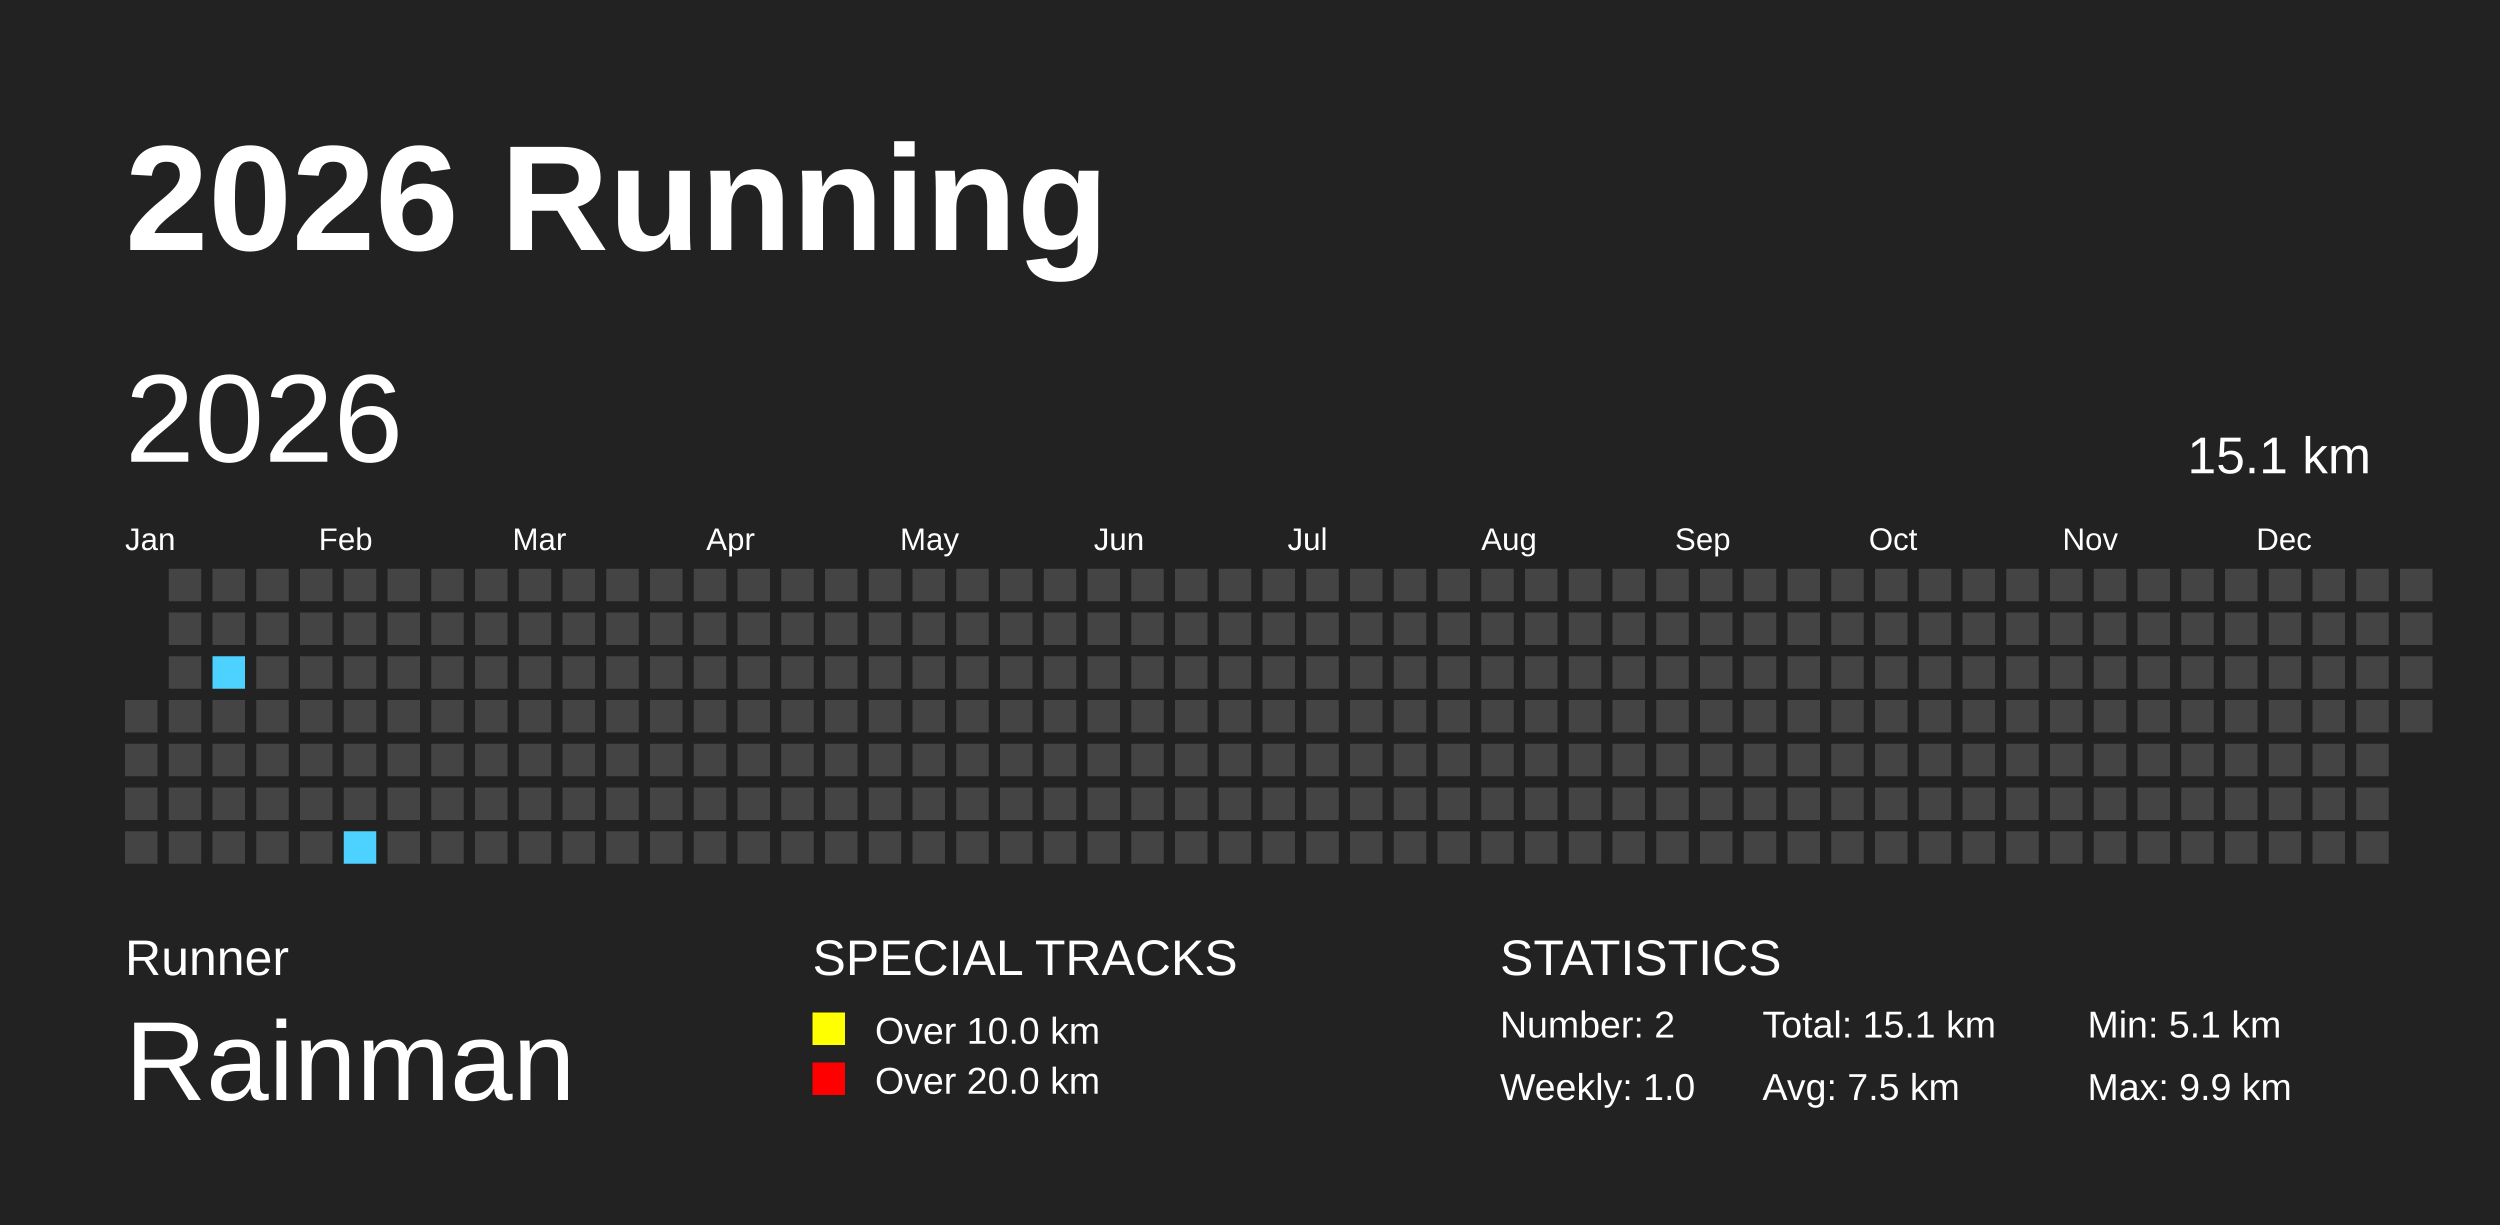
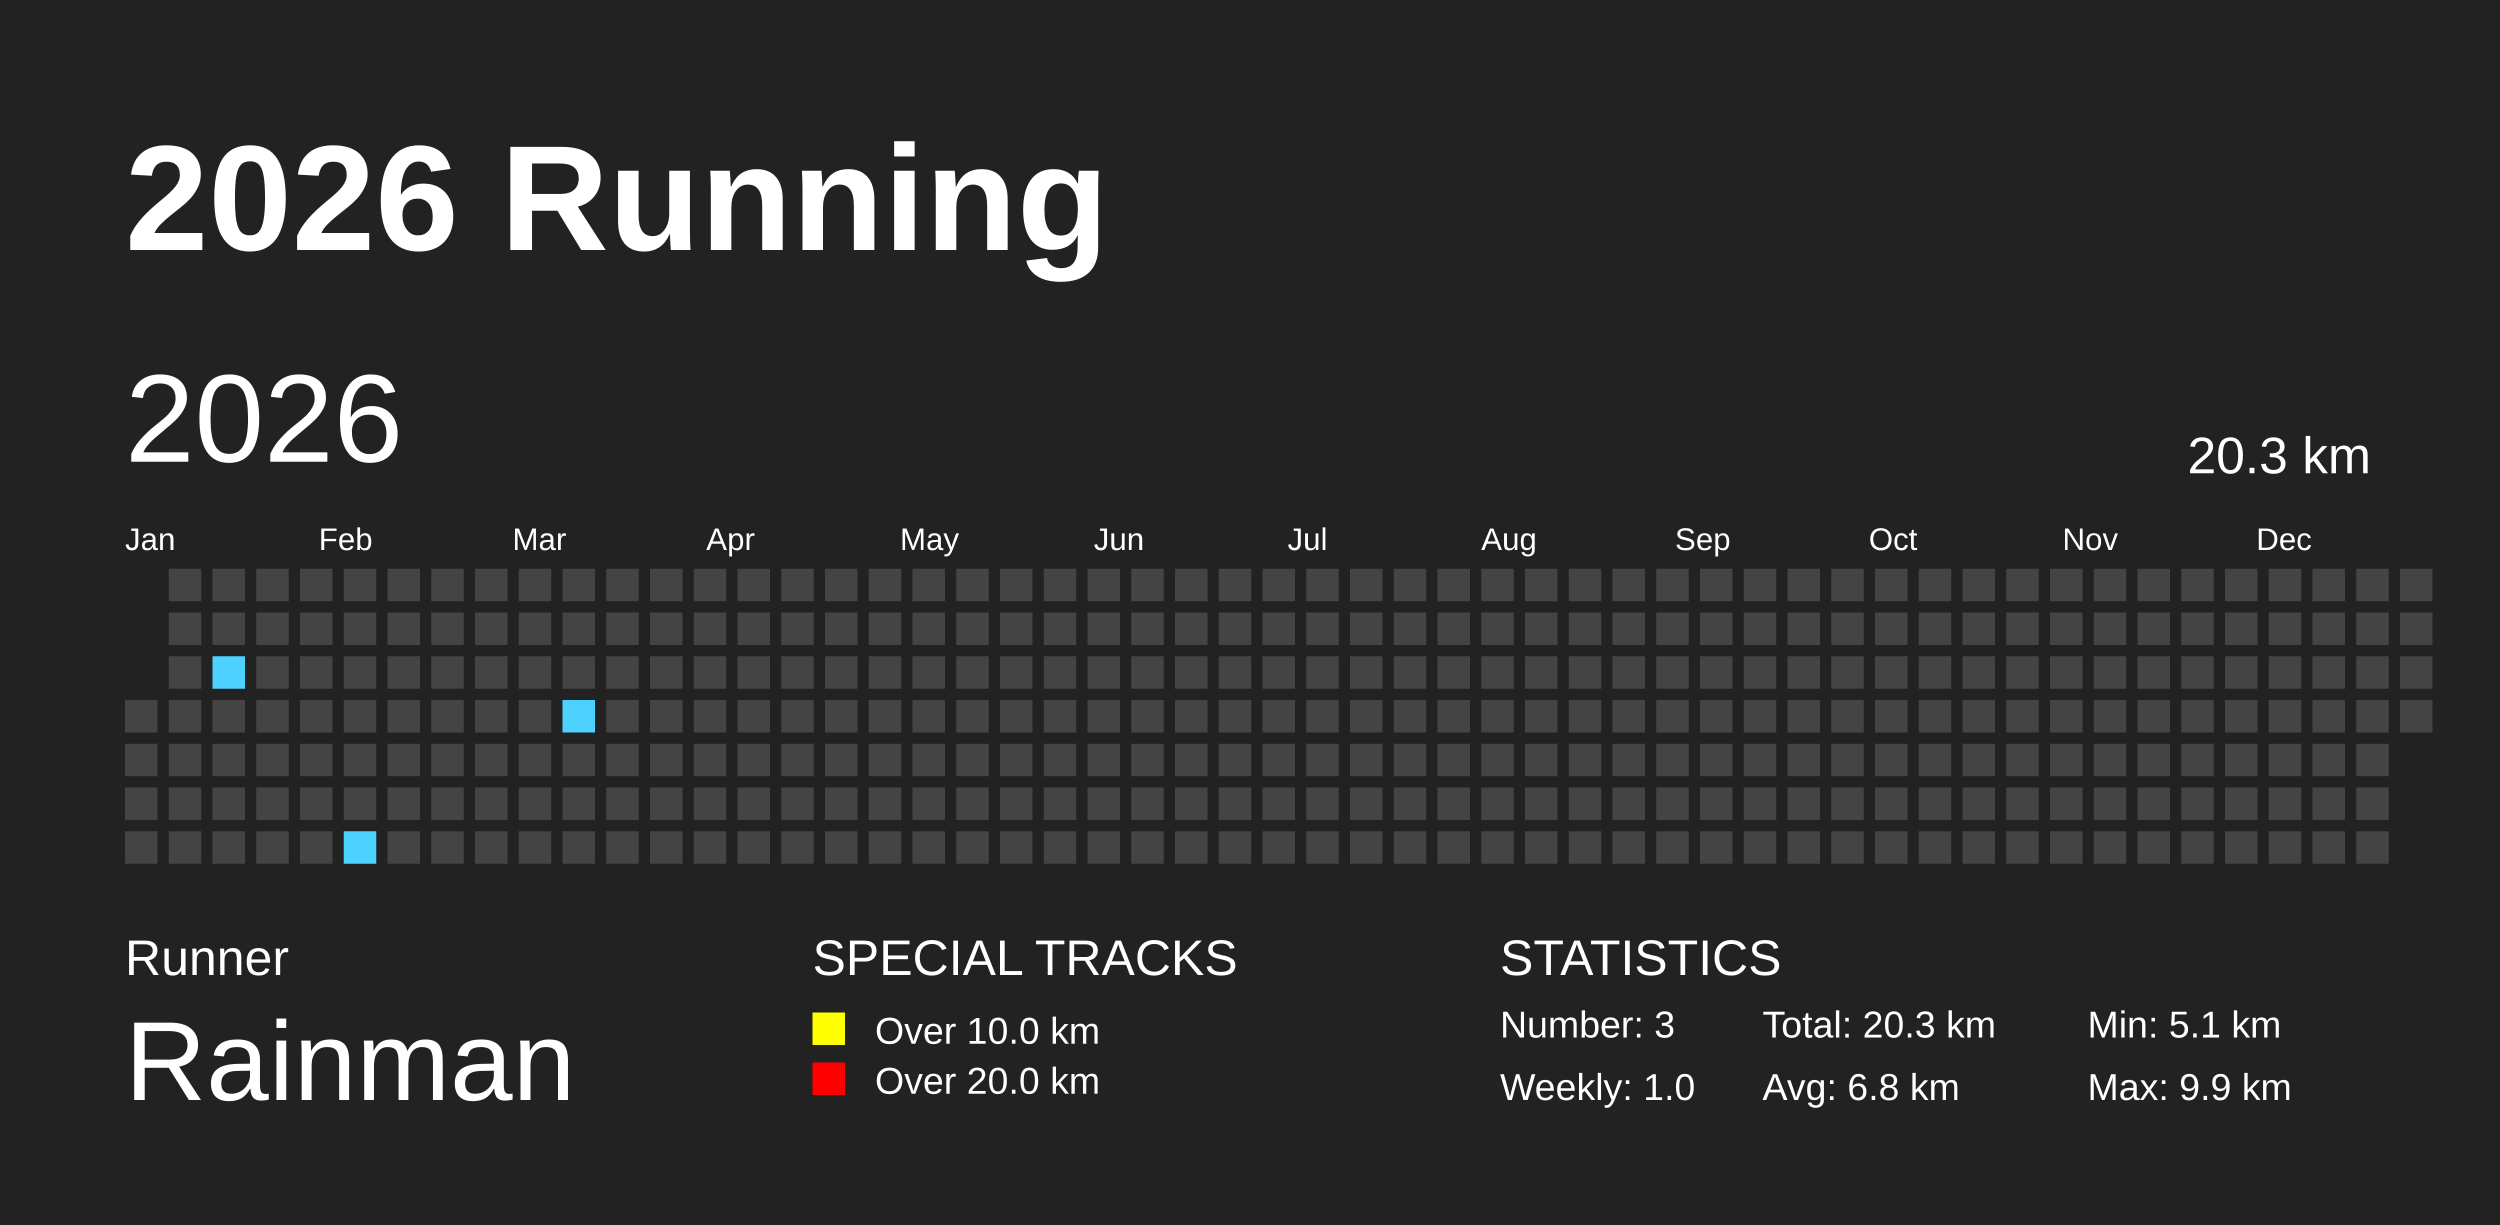
<svg xmlns="http://www.w3.org/2000/svg" baseProfile="full" height="98mm" version="1.1" viewBox="0,0,200,98" width="200mm">
  <defs />
  <rect fill="#222222" height="98" width="200" x="0" y="0" />
  <text fill="#FFFFFF" style="font-size:12px; font-family:Arial; font-weight:bold;" x="10" y="20">2026 Running</text>
  <text fill="#FFFFFF" style="font-size:4px; font-family:Arial" x="10" y="78">Runner</text>
  <text fill="#FFFFFF" style="font-size:9px; font-family:Arial" x="10" y="88">Rainman</text>
  <text fill="#FFFFFF" style="font-size:4px; font-family:Arial" x="65" y="78">SPECIAL TRACKS</text>
  <rect fill="yellow" height="2.6" width="2.6" x="65" y="81" />
  <text fill="#FFFFFF" style="font-size:3px; font-family:Arial" x="70" y="83.5">Over 10.0 km</text>
  <rect fill="red" height="2.6" width="2.6" x="65" y="85" />
  <text fill="#FFFFFF" style="font-size:3px; font-family:Arial" x="70" y="87.5">Over 20.0 km</text>
  <text fill="#FFFFFF" style="font-size:4px; font-family:Arial" x="120" y="78">STATISTICS</text>
-   <text fill="#FFFFFF" style="font-size:3px; font-family:Arial" x="120" y="83">Number: 2</text>
+   <text fill="#FFFFFF" style="font-size:3px; font-family:Arial" x="120" y="83">Number: 3</text>
  <text fill="#FFFFFF" style="font-size:3px; font-family:Arial" x="120" y="88">Weekly: 1.0</text>
-   <text fill="#FFFFFF" style="font-size:3px; font-family:Arial" x="141" y="83">Total: 15.1 km</text>
-   <text fill="#FFFFFF" style="font-size:3px; font-family:Arial" x="141" y="88">Avg: 7.5 km</text>
+   <text fill="#FFFFFF" style="font-size:3px; font-family:Arial" x="141" y="83">Total: 20.3 km</text>
+   <text fill="#FFFFFF" style="font-size:3px; font-family:Arial" x="141" y="88">Avg: 6.8 km</text>
  <text fill="#FFFFFF" style="font-size:3px; font-family:Arial" x="167" y="83">Min: 5.1 km</text>
  <text fill="#FFFFFF" style="font-size:3px; font-family:Arial" x="167" y="88">Max: 9.9 km</text>
  <text dominant-baseline="hanging" fill="#FFFFFF" style="font-size:10.0px; font-family:Arial;" x="10" y="30">2026</text>
-   <text dominant-baseline="hanging" fill="#FFFFFF" style="font-size:4.125px; font-family:Arial;" x="175" y="35">15.1 km</text>
+   <text dominant-baseline="hanging" fill="#FFFFFF" style="font-size:4.125px; font-family:Arial;" x="175" y="35">20.3 km</text>
  <text fill="#FFFFFF" style="font-size:2.5px; font-family:Arial" x="10.0" y="44">Jan</text>
  <text fill="#FFFFFF" style="font-size:2.5px; font-family:Arial" x="25.5" y="44">Feb</text>
  <text fill="#FFFFFF" style="font-size:2.5px; font-family:Arial" x="41.0" y="44">Mar</text>
  <text fill="#FFFFFF" style="font-size:2.5px; font-family:Arial" x="56.5" y="44">Apr</text>
  <text fill="#FFFFFF" style="font-size:2.5px; font-family:Arial" x="72.0" y="44">May</text>
  <text fill="#FFFFFF" style="font-size:2.5px; font-family:Arial" x="87.5" y="44">Jun</text>
  <text fill="#FFFFFF" style="font-size:2.5px; font-family:Arial" x="103.0" y="44">Jul</text>
  <text fill="#FFFFFF" style="font-size:2.5px; font-family:Arial" x="118.5" y="44">Aug</text>
  <text fill="#FFFFFF" style="font-size:2.5px; font-family:Arial" x="134.0" y="44">Sep</text>
  <text fill="#FFFFFF" style="font-size:2.5px; font-family:Arial" x="149.5" y="44">Oct</text>
  <text fill="#FFFFFF" style="font-size:2.5px; font-family:Arial" x="165.0" y="44">Nov</text>
  <text fill="#FFFFFF" style="font-size:2.5px; font-family:Arial" x="180.5" y="44">Dec</text>
  <rect fill="#444444" height="2.6" width="2.6" x="10.0" y="56.0" />
  <rect fill="#444444" height="2.6" width="2.6" x="10.0" y="59.5" />
  <rect fill="#444444" height="2.6" width="2.6" x="10.0" y="63.0" />
  <rect fill="#444444" height="2.6" width="2.6" x="10.0" y="66.5" />
  <rect fill="#444444" height="2.6" width="2.6" x="13.5" y="45.5" />
  <rect fill="#444444" height="2.6" width="2.6" x="13.5" y="49.0" />
  <rect fill="#444444" height="2.6" width="2.6" x="13.5" y="52.5" />
  <rect fill="#444444" height="2.6" width="2.6" x="13.5" y="56.0" />
  <rect fill="#444444" height="2.6" width="2.6" x="13.5" y="59.5" />
  <rect fill="#444444" height="2.6" width="2.6" x="13.5" y="63.0" />
  <rect fill="#444444" height="2.6" width="2.6" x="13.5" y="66.5" />
  <rect fill="#444444" height="2.6" width="2.6" x="17.0" y="45.5" />
  <rect fill="#444444" height="2.6" width="2.6" x="17.0" y="49.0" />
  <rect fill="#4DD2FF" height="2.6" width="2.6" x="17.0" y="52.5" />
  <rect fill="#444444" height="2.6" width="2.6" x="17.0" y="56.0" />
  <rect fill="#444444" height="2.6" width="2.6" x="17.0" y="59.5" />
  <rect fill="#444444" height="2.6" width="2.6" x="17.0" y="63.0" />
  <rect fill="#444444" height="2.6" width="2.6" x="17.0" y="66.5" />
  <rect fill="#444444" height="2.6" width="2.6" x="20.5" y="45.5" />
  <rect fill="#444444" height="2.6" width="2.6" x="20.5" y="49.0" />
  <rect fill="#444444" height="2.6" width="2.6" x="20.5" y="52.5" />
  <rect fill="#444444" height="2.6" width="2.6" x="20.5" y="56.0" />
  <rect fill="#444444" height="2.6" width="2.6" x="20.5" y="59.5" />
  <rect fill="#444444" height="2.6" width="2.6" x="20.5" y="63.0" />
  <rect fill="#444444" height="2.6" width="2.6" x="20.5" y="66.5" />
  <rect fill="#444444" height="2.6" width="2.6" x="24.0" y="45.5" />
  <rect fill="#444444" height="2.6" width="2.6" x="24.0" y="49.0" />
  <rect fill="#444444" height="2.6" width="2.6" x="24.0" y="52.5" />
  <rect fill="#444444" height="2.6" width="2.6" x="24.0" y="56.0" />
  <rect fill="#444444" height="2.6" width="2.6" x="24.0" y="59.5" />
  <rect fill="#444444" height="2.6" width="2.6" x="24.0" y="63.0" />
  <rect fill="#444444" height="2.6" width="2.6" x="24.0" y="66.5" />
  <rect fill="#444444" height="2.6" width="2.6" x="27.5" y="45.5" />
  <rect fill="#444444" height="2.6" width="2.6" x="27.5" y="49.0" />
  <rect fill="#444444" height="2.6" width="2.6" x="27.5" y="52.5" />
  <rect fill="#444444" height="2.6" width="2.6" x="27.5" y="56.0" />
  <rect fill="#444444" height="2.6" width="2.6" x="27.5" y="59.5" />
  <rect fill="#444444" height="2.6" width="2.6" x="27.5" y="63.0" />
  <rect fill="#4DD2FF" height="2.6" width="2.6" x="27.5" y="66.5" />
  <rect fill="#444444" height="2.6" width="2.6" x="31.0" y="45.5" />
  <rect fill="#444444" height="2.6" width="2.6" x="31.0" y="49.0" />
  <rect fill="#444444" height="2.6" width="2.6" x="31.0" y="52.5" />
  <rect fill="#444444" height="2.6" width="2.6" x="31.0" y="56.0" />
  <rect fill="#444444" height="2.6" width="2.6" x="31.0" y="59.5" />
  <rect fill="#444444" height="2.6" width="2.6" x="31.0" y="63.0" />
  <rect fill="#444444" height="2.6" width="2.6" x="31.0" y="66.5" />
  <rect fill="#444444" height="2.6" width="2.6" x="34.5" y="45.5" />
  <rect fill="#444444" height="2.6" width="2.6" x="34.5" y="49.0" />
  <rect fill="#444444" height="2.6" width="2.6" x="34.5" y="52.5" />
  <rect fill="#444444" height="2.6" width="2.6" x="34.5" y="56.0" />
  <rect fill="#444444" height="2.6" width="2.6" x="34.5" y="59.5" />
  <rect fill="#444444" height="2.6" width="2.6" x="34.5" y="63.0" />
  <rect fill="#444444" height="2.6" width="2.6" x="34.5" y="66.5" />
  <rect fill="#444444" height="2.6" width="2.6" x="38.0" y="45.5" />
  <rect fill="#444444" height="2.6" width="2.6" x="38.0" y="49.0" />
  <rect fill="#444444" height="2.6" width="2.6" x="38.0" y="52.5" />
  <rect fill="#444444" height="2.6" width="2.6" x="38.0" y="56.0" />
  <rect fill="#444444" height="2.6" width="2.6" x="38.0" y="59.5" />
  <rect fill="#444444" height="2.6" width="2.6" x="38.0" y="63.0" />
  <rect fill="#444444" height="2.6" width="2.6" x="38.0" y="66.5" />
  <rect fill="#444444" height="2.6" width="2.6" x="41.5" y="45.5" />
  <rect fill="#444444" height="2.6" width="2.6" x="41.5" y="49.0" />
  <rect fill="#444444" height="2.6" width="2.6" x="41.5" y="52.5" />
  <rect fill="#444444" height="2.6" width="2.6" x="41.5" y="56.0" />
  <rect fill="#444444" height="2.6" width="2.6" x="41.5" y="59.5" />
  <rect fill="#444444" height="2.6" width="2.6" x="41.5" y="63.0" />
  <rect fill="#444444" height="2.6" width="2.6" x="41.5" y="66.5" />
  <rect fill="#444444" height="2.6" width="2.6" x="45.0" y="45.5" />
  <rect fill="#444444" height="2.6" width="2.6" x="45.0" y="49.0" />
  <rect fill="#444444" height="2.6" width="2.6" x="45.0" y="52.5" />
-   <rect fill="#444444" height="2.6" width="2.6" x="45.0" y="56.0" />
+   <rect fill="#4DD2FF" height="2.6" width="2.6" x="45.0" y="56.0" />
  <rect fill="#444444" height="2.6" width="2.6" x="45.0" y="59.5" />
  <rect fill="#444444" height="2.6" width="2.6" x="45.0" y="63.0" />
  <rect fill="#444444" height="2.6" width="2.6" x="45.0" y="66.5" />
  <rect fill="#444444" height="2.6" width="2.6" x="48.5" y="45.5" />
  <rect fill="#444444" height="2.6" width="2.6" x="48.5" y="49.0" />
  <rect fill="#444444" height="2.6" width="2.6" x="48.5" y="52.5" />
  <rect fill="#444444" height="2.6" width="2.6" x="48.5" y="56.0" />
  <rect fill="#444444" height="2.6" width="2.6" x="48.5" y="59.5" />
  <rect fill="#444444" height="2.6" width="2.6" x="48.5" y="63.0" />
  <rect fill="#444444" height="2.6" width="2.6" x="48.5" y="66.5" />
  <rect fill="#444444" height="2.6" width="2.6" x="52.0" y="45.5" />
  <rect fill="#444444" height="2.6" width="2.6" x="52.0" y="49.0" />
  <rect fill="#444444" height="2.6" width="2.6" x="52.0" y="52.5" />
  <rect fill="#444444" height="2.6" width="2.6" x="52.0" y="56.0" />
  <rect fill="#444444" height="2.6" width="2.6" x="52.0" y="59.5" />
  <rect fill="#444444" height="2.6" width="2.6" x="52.0" y="63.0" />
  <rect fill="#444444" height="2.6" width="2.6" x="52.0" y="66.5" />
  <rect fill="#444444" height="2.6" width="2.6" x="55.5" y="45.5" />
  <rect fill="#444444" height="2.6" width="2.6" x="55.5" y="49.0" />
  <rect fill="#444444" height="2.6" width="2.6" x="55.5" y="52.5" />
  <rect fill="#444444" height="2.6" width="2.6" x="55.5" y="56.0" />
  <rect fill="#444444" height="2.6" width="2.6" x="55.5" y="59.5" />
  <rect fill="#444444" height="2.6" width="2.6" x="55.5" y="63.0" />
  <rect fill="#444444" height="2.6" width="2.6" x="55.5" y="66.5" />
  <rect fill="#444444" height="2.6" width="2.6" x="59.0" y="45.5" />
  <rect fill="#444444" height="2.6" width="2.6" x="59.0" y="49.0" />
  <rect fill="#444444" height="2.6" width="2.6" x="59.0" y="52.5" />
  <rect fill="#444444" height="2.6" width="2.6" x="59.0" y="56.0" />
  <rect fill="#444444" height="2.6" width="2.6" x="59.0" y="59.5" />
  <rect fill="#444444" height="2.6" width="2.6" x="59.0" y="63.0" />
  <rect fill="#444444" height="2.6" width="2.6" x="59.0" y="66.5" />
  <rect fill="#444444" height="2.6" width="2.6" x="62.5" y="45.5" />
  <rect fill="#444444" height="2.6" width="2.6" x="62.5" y="49.0" />
  <rect fill="#444444" height="2.6" width="2.6" x="62.5" y="52.5" />
  <rect fill="#444444" height="2.6" width="2.6" x="62.5" y="56.0" />
  <rect fill="#444444" height="2.6" width="2.6" x="62.5" y="59.5" />
  <rect fill="#444444" height="2.6" width="2.6" x="62.5" y="63.0" />
  <rect fill="#444444" height="2.6" width="2.6" x="62.5" y="66.5" />
  <rect fill="#444444" height="2.6" width="2.6" x="66.0" y="45.5" />
  <rect fill="#444444" height="2.6" width="2.6" x="66.0" y="49.0" />
  <rect fill="#444444" height="2.6" width="2.6" x="66.0" y="52.5" />
  <rect fill="#444444" height="2.6" width="2.6" x="66.0" y="56.0" />
  <rect fill="#444444" height="2.6" width="2.6" x="66.0" y="59.5" />
  <rect fill="#444444" height="2.6" width="2.6" x="66.0" y="63.0" />
  <rect fill="#444444" height="2.6" width="2.6" x="66.0" y="66.5" />
  <rect fill="#444444" height="2.6" width="2.6" x="69.5" y="45.5" />
  <rect fill="#444444" height="2.6" width="2.6" x="69.5" y="49.0" />
  <rect fill="#444444" height="2.6" width="2.6" x="69.5" y="52.5" />
  <rect fill="#444444" height="2.6" width="2.6" x="69.5" y="56.0" />
  <rect fill="#444444" height="2.6" width="2.6" x="69.5" y="59.5" />
  <rect fill="#444444" height="2.6" width="2.6" x="69.5" y="63.0" />
  <rect fill="#444444" height="2.6" width="2.6" x="69.5" y="66.5" />
  <rect fill="#444444" height="2.6" width="2.6" x="73.0" y="45.5" />
  <rect fill="#444444" height="2.6" width="2.6" x="73.0" y="49.0" />
  <rect fill="#444444" height="2.6" width="2.6" x="73.0" y="52.5" />
  <rect fill="#444444" height="2.6" width="2.6" x="73.0" y="56.0" />
  <rect fill="#444444" height="2.6" width="2.6" x="73.0" y="59.5" />
  <rect fill="#444444" height="2.6" width="2.6" x="73.0" y="63.0" />
  <rect fill="#444444" height="2.6" width="2.6" x="73.0" y="66.5" />
  <rect fill="#444444" height="2.6" width="2.6" x="76.5" y="45.5" />
  <rect fill="#444444" height="2.6" width="2.6" x="76.5" y="49.0" />
  <rect fill="#444444" height="2.6" width="2.6" x="76.5" y="52.5" />
  <rect fill="#444444" height="2.6" width="2.6" x="76.5" y="56.0" />
  <rect fill="#444444" height="2.6" width="2.6" x="76.5" y="59.5" />
  <rect fill="#444444" height="2.6" width="2.6" x="76.5" y="63.0" />
  <rect fill="#444444" height="2.6" width="2.6" x="76.5" y="66.5" />
  <rect fill="#444444" height="2.6" width="2.6" x="80.0" y="45.5" />
  <rect fill="#444444" height="2.6" width="2.6" x="80.0" y="49.0" />
  <rect fill="#444444" height="2.6" width="2.6" x="80.0" y="52.5" />
  <rect fill="#444444" height="2.6" width="2.6" x="80.0" y="56.0" />
  <rect fill="#444444" height="2.6" width="2.6" x="80.0" y="59.5" />
  <rect fill="#444444" height="2.6" width="2.6" x="80.0" y="63.0" />
  <rect fill="#444444" height="2.6" width="2.6" x="80.0" y="66.5" />
  <rect fill="#444444" height="2.6" width="2.6" x="83.5" y="45.5" />
  <rect fill="#444444" height="2.6" width="2.6" x="83.5" y="49.0" />
  <rect fill="#444444" height="2.6" width="2.6" x="83.5" y="52.5" />
  <rect fill="#444444" height="2.6" width="2.6" x="83.5" y="56.0" />
  <rect fill="#444444" height="2.6" width="2.6" x="83.5" y="59.5" />
  <rect fill="#444444" height="2.6" width="2.6" x="83.5" y="63.0" />
  <rect fill="#444444" height="2.6" width="2.6" x="83.5" y="66.5" />
  <rect fill="#444444" height="2.6" width="2.6" x="87.0" y="45.5" />
  <rect fill="#444444" height="2.6" width="2.6" x="87.0" y="49.0" />
  <rect fill="#444444" height="2.6" width="2.6" x="87.0" y="52.5" />
  <rect fill="#444444" height="2.6" width="2.6" x="87.0" y="56.0" />
  <rect fill="#444444" height="2.6" width="2.6" x="87.0" y="59.5" />
  <rect fill="#444444" height="2.6" width="2.6" x="87.0" y="63.0" />
  <rect fill="#444444" height="2.6" width="2.6" x="87.0" y="66.5" />
  <rect fill="#444444" height="2.6" width="2.6" x="90.5" y="45.5" />
  <rect fill="#444444" height="2.6" width="2.6" x="90.5" y="49.0" />
  <rect fill="#444444" height="2.6" width="2.6" x="90.5" y="52.5" />
  <rect fill="#444444" height="2.6" width="2.6" x="90.5" y="56.0" />
  <rect fill="#444444" height="2.6" width="2.6" x="90.5" y="59.5" />
  <rect fill="#444444" height="2.6" width="2.6" x="90.5" y="63.0" />
  <rect fill="#444444" height="2.6" width="2.6" x="90.5" y="66.5" />
  <rect fill="#444444" height="2.6" width="2.6" x="94.0" y="45.5" />
  <rect fill="#444444" height="2.6" width="2.6" x="94.0" y="49.0" />
  <rect fill="#444444" height="2.6" width="2.6" x="94.0" y="52.5" />
  <rect fill="#444444" height="2.6" width="2.6" x="94.0" y="56.0" />
  <rect fill="#444444" height="2.6" width="2.6" x="94.0" y="59.5" />
  <rect fill="#444444" height="2.6" width="2.6" x="94.0" y="63.0" />
  <rect fill="#444444" height="2.6" width="2.6" x="94.0" y="66.5" />
  <rect fill="#444444" height="2.6" width="2.6" x="97.5" y="45.5" />
  <rect fill="#444444" height="2.6" width="2.6" x="97.5" y="49.0" />
  <rect fill="#444444" height="2.6" width="2.6" x="97.5" y="52.5" />
  <rect fill="#444444" height="2.6" width="2.6" x="97.5" y="56.0" />
  <rect fill="#444444" height="2.6" width="2.6" x="97.5" y="59.5" />
  <rect fill="#444444" height="2.6" width="2.6" x="97.5" y="63.0" />
  <rect fill="#444444" height="2.6" width="2.6" x="97.5" y="66.5" />
  <rect fill="#444444" height="2.6" width="2.6" x="101.0" y="45.5" />
  <rect fill="#444444" height="2.6" width="2.6" x="101.0" y="49.0" />
  <rect fill="#444444" height="2.6" width="2.6" x="101.0" y="52.5" />
  <rect fill="#444444" height="2.6" width="2.6" x="101.0" y="56.0" />
  <rect fill="#444444" height="2.6" width="2.6" x="101.0" y="59.5" />
  <rect fill="#444444" height="2.6" width="2.6" x="101.0" y="63.0" />
  <rect fill="#444444" height="2.6" width="2.6" x="101.0" y="66.5" />
  <rect fill="#444444" height="2.6" width="2.6" x="104.5" y="45.5" />
  <rect fill="#444444" height="2.6" width="2.6" x="104.5" y="49.0" />
  <rect fill="#444444" height="2.6" width="2.6" x="104.5" y="52.5" />
  <rect fill="#444444" height="2.6" width="2.6" x="104.5" y="56.0" />
  <rect fill="#444444" height="2.6" width="2.6" x="104.5" y="59.5" />
  <rect fill="#444444" height="2.6" width="2.6" x="104.5" y="63.0" />
  <rect fill="#444444" height="2.6" width="2.6" x="104.5" y="66.5" />
  <rect fill="#444444" height="2.6" width="2.6" x="108.0" y="45.5" />
  <rect fill="#444444" height="2.6" width="2.6" x="108.0" y="49.0" />
  <rect fill="#444444" height="2.6" width="2.6" x="108.0" y="52.5" />
  <rect fill="#444444" height="2.6" width="2.6" x="108.0" y="56.0" />
  <rect fill="#444444" height="2.6" width="2.6" x="108.0" y="59.5" />
  <rect fill="#444444" height="2.6" width="2.6" x="108.0" y="63.0" />
  <rect fill="#444444" height="2.6" width="2.6" x="108.0" y="66.5" />
  <rect fill="#444444" height="2.6" width="2.6" x="111.5" y="45.5" />
  <rect fill="#444444" height="2.6" width="2.6" x="111.5" y="49.0" />
  <rect fill="#444444" height="2.6" width="2.6" x="111.5" y="52.5" />
  <rect fill="#444444" height="2.6" width="2.6" x="111.5" y="56.0" />
  <rect fill="#444444" height="2.6" width="2.6" x="111.5" y="59.5" />
  <rect fill="#444444" height="2.6" width="2.6" x="111.5" y="63.0" />
  <rect fill="#444444" height="2.6" width="2.6" x="111.5" y="66.5" />
  <rect fill="#444444" height="2.6" width="2.6" x="115.0" y="45.5" />
  <rect fill="#444444" height="2.6" width="2.6" x="115.0" y="49.0" />
  <rect fill="#444444" height="2.6" width="2.6" x="115.0" y="52.5" />
  <rect fill="#444444" height="2.6" width="2.6" x="115.0" y="56.0" />
  <rect fill="#444444" height="2.6" width="2.6" x="115.0" y="59.5" />
  <rect fill="#444444" height="2.6" width="2.6" x="115.0" y="63.0" />
  <rect fill="#444444" height="2.6" width="2.6" x="115.0" y="66.5" />
  <rect fill="#444444" height="2.6" width="2.6" x="118.5" y="45.5" />
  <rect fill="#444444" height="2.6" width="2.6" x="118.5" y="49.0" />
  <rect fill="#444444" height="2.6" width="2.6" x="118.5" y="52.5" />
  <rect fill="#444444" height="2.6" width="2.6" x="118.5" y="56.0" />
  <rect fill="#444444" height="2.6" width="2.6" x="118.5" y="59.5" />
  <rect fill="#444444" height="2.6" width="2.6" x="118.5" y="63.0" />
  <rect fill="#444444" height="2.6" width="2.6" x="118.5" y="66.5" />
  <rect fill="#444444" height="2.6" width="2.6" x="122.0" y="45.5" />
  <rect fill="#444444" height="2.6" width="2.6" x="122.0" y="49.0" />
  <rect fill="#444444" height="2.6" width="2.6" x="122.0" y="52.5" />
  <rect fill="#444444" height="2.6" width="2.6" x="122.0" y="56.0" />
  <rect fill="#444444" height="2.6" width="2.6" x="122.0" y="59.5" />
  <rect fill="#444444" height="2.6" width="2.6" x="122.0" y="63.0" />
  <rect fill="#444444" height="2.6" width="2.6" x="122.0" y="66.5" />
  <rect fill="#444444" height="2.6" width="2.6" x="125.5" y="45.5" />
  <rect fill="#444444" height="2.6" width="2.6" x="125.5" y="49.0" />
  <rect fill="#444444" height="2.6" width="2.6" x="125.5" y="52.5" />
  <rect fill="#444444" height="2.6" width="2.6" x="125.5" y="56.0" />
  <rect fill="#444444" height="2.6" width="2.6" x="125.5" y="59.5" />
  <rect fill="#444444" height="2.6" width="2.6" x="125.5" y="63.0" />
  <rect fill="#444444" height="2.6" width="2.6" x="125.5" y="66.5" />
  <rect fill="#444444" height="2.6" width="2.6" x="129.0" y="45.5" />
  <rect fill="#444444" height="2.6" width="2.6" x="129.0" y="49.0" />
  <rect fill="#444444" height="2.6" width="2.6" x="129.0" y="52.5" />
  <rect fill="#444444" height="2.6" width="2.6" x="129.0" y="56.0" />
  <rect fill="#444444" height="2.6" width="2.6" x="129.0" y="59.5" />
  <rect fill="#444444" height="2.6" width="2.6" x="129.0" y="63.0" />
  <rect fill="#444444" height="2.6" width="2.6" x="129.0" y="66.5" />
  <rect fill="#444444" height="2.6" width="2.6" x="132.5" y="45.5" />
  <rect fill="#444444" height="2.6" width="2.6" x="132.5" y="49.0" />
  <rect fill="#444444" height="2.6" width="2.6" x="132.5" y="52.5" />
  <rect fill="#444444" height="2.6" width="2.6" x="132.5" y="56.0" />
  <rect fill="#444444" height="2.6" width="2.6" x="132.5" y="59.5" />
  <rect fill="#444444" height="2.6" width="2.6" x="132.5" y="63.0" />
  <rect fill="#444444" height="2.6" width="2.6" x="132.5" y="66.5" />
  <rect fill="#444444" height="2.6" width="2.6" x="136.0" y="45.5" />
  <rect fill="#444444" height="2.6" width="2.6" x="136.0" y="49.0" />
  <rect fill="#444444" height="2.6" width="2.6" x="136.0" y="52.5" />
  <rect fill="#444444" height="2.6" width="2.6" x="136.0" y="56.0" />
  <rect fill="#444444" height="2.6" width="2.6" x="136.0" y="59.5" />
  <rect fill="#444444" height="2.6" width="2.6" x="136.0" y="63.0" />
  <rect fill="#444444" height="2.6" width="2.6" x="136.0" y="66.5" />
  <rect fill="#444444" height="2.6" width="2.6" x="139.5" y="45.5" />
  <rect fill="#444444" height="2.6" width="2.6" x="139.5" y="49.0" />
  <rect fill="#444444" height="2.6" width="2.6" x="139.5" y="52.5" />
  <rect fill="#444444" height="2.6" width="2.6" x="139.5" y="56.0" />
  <rect fill="#444444" height="2.6" width="2.6" x="139.5" y="59.5" />
  <rect fill="#444444" height="2.6" width="2.6" x="139.5" y="63.0" />
  <rect fill="#444444" height="2.6" width="2.6" x="139.5" y="66.5" />
  <rect fill="#444444" height="2.6" width="2.6" x="143.0" y="45.5" />
  <rect fill="#444444" height="2.6" width="2.6" x="143.0" y="49.0" />
  <rect fill="#444444" height="2.6" width="2.6" x="143.0" y="52.5" />
  <rect fill="#444444" height="2.6" width="2.6" x="143.0" y="56.0" />
  <rect fill="#444444" height="2.6" width="2.6" x="143.0" y="59.5" />
  <rect fill="#444444" height="2.6" width="2.6" x="143.0" y="63.0" />
  <rect fill="#444444" height="2.6" width="2.6" x="143.0" y="66.5" />
  <rect fill="#444444" height="2.6" width="2.6" x="146.5" y="45.5" />
  <rect fill="#444444" height="2.6" width="2.6" x="146.5" y="49.0" />
  <rect fill="#444444" height="2.6" width="2.6" x="146.5" y="52.5" />
  <rect fill="#444444" height="2.6" width="2.6" x="146.5" y="56.0" />
  <rect fill="#444444" height="2.6" width="2.6" x="146.5" y="59.5" />
  <rect fill="#444444" height="2.6" width="2.6" x="146.5" y="63.0" />
  <rect fill="#444444" height="2.6" width="2.6" x="146.5" y="66.5" />
  <rect fill="#444444" height="2.6" width="2.6" x="150.0" y="45.5" />
  <rect fill="#444444" height="2.6" width="2.6" x="150.0" y="49.0" />
  <rect fill="#444444" height="2.6" width="2.6" x="150.0" y="52.5" />
  <rect fill="#444444" height="2.6" width="2.6" x="150.0" y="56.0" />
  <rect fill="#444444" height="2.6" width="2.6" x="150.0" y="59.5" />
  <rect fill="#444444" height="2.6" width="2.6" x="150.0" y="63.0" />
  <rect fill="#444444" height="2.6" width="2.6" x="150.0" y="66.5" />
  <rect fill="#444444" height="2.6" width="2.6" x="153.5" y="45.5" />
  <rect fill="#444444" height="2.6" width="2.6" x="153.5" y="49.0" />
  <rect fill="#444444" height="2.6" width="2.6" x="153.5" y="52.5" />
  <rect fill="#444444" height="2.6" width="2.6" x="153.5" y="56.0" />
  <rect fill="#444444" height="2.6" width="2.6" x="153.5" y="59.5" />
  <rect fill="#444444" height="2.6" width="2.6" x="153.5" y="63.0" />
  <rect fill="#444444" height="2.6" width="2.6" x="153.5" y="66.5" />
  <rect fill="#444444" height="2.6" width="2.6" x="157.0" y="45.5" />
  <rect fill="#444444" height="2.6" width="2.6" x="157.0" y="49.0" />
  <rect fill="#444444" height="2.6" width="2.6" x="157.0" y="52.5" />
  <rect fill="#444444" height="2.6" width="2.6" x="157.0" y="56.0" />
  <rect fill="#444444" height="2.6" width="2.6" x="157.0" y="59.5" />
  <rect fill="#444444" height="2.6" width="2.6" x="157.0" y="63.0" />
  <rect fill="#444444" height="2.6" width="2.6" x="157.0" y="66.5" />
  <rect fill="#444444" height="2.6" width="2.6" x="160.5" y="45.5" />
  <rect fill="#444444" height="2.6" width="2.6" x="160.5" y="49.0" />
  <rect fill="#444444" height="2.6" width="2.6" x="160.5" y="52.5" />
  <rect fill="#444444" height="2.6" width="2.6" x="160.5" y="56.0" />
  <rect fill="#444444" height="2.6" width="2.6" x="160.5" y="59.5" />
  <rect fill="#444444" height="2.6" width="2.6" x="160.5" y="63.0" />
  <rect fill="#444444" height="2.6" width="2.6" x="160.5" y="66.5" />
  <rect fill="#444444" height="2.6" width="2.6" x="164.0" y="45.5" />
  <rect fill="#444444" height="2.6" width="2.6" x="164.0" y="49.0" />
  <rect fill="#444444" height="2.6" width="2.6" x="164.0" y="52.5" />
  <rect fill="#444444" height="2.6" width="2.6" x="164.0" y="56.0" />
  <rect fill="#444444" height="2.6" width="2.6" x="164.0" y="59.5" />
  <rect fill="#444444" height="2.6" width="2.6" x="164.0" y="63.0" />
  <rect fill="#444444" height="2.6" width="2.6" x="164.0" y="66.5" />
  <rect fill="#444444" height="2.6" width="2.6" x="167.5" y="45.5" />
  <rect fill="#444444" height="2.6" width="2.6" x="167.5" y="49.0" />
  <rect fill="#444444" height="2.6" width="2.6" x="167.5" y="52.5" />
  <rect fill="#444444" height="2.6" width="2.6" x="167.5" y="56.0" />
  <rect fill="#444444" height="2.6" width="2.6" x="167.5" y="59.5" />
  <rect fill="#444444" height="2.6" width="2.6" x="167.5" y="63.0" />
  <rect fill="#444444" height="2.6" width="2.6" x="167.5" y="66.5" />
  <rect fill="#444444" height="2.6" width="2.6" x="171.0" y="45.5" />
  <rect fill="#444444" height="2.6" width="2.6" x="171.0" y="49.0" />
  <rect fill="#444444" height="2.6" width="2.6" x="171.0" y="52.5" />
  <rect fill="#444444" height="2.6" width="2.6" x="171.0" y="56.0" />
  <rect fill="#444444" height="2.6" width="2.6" x="171.0" y="59.5" />
  <rect fill="#444444" height="2.6" width="2.6" x="171.0" y="63.0" />
  <rect fill="#444444" height="2.6" width="2.6" x="171.0" y="66.5" />
  <rect fill="#444444" height="2.6" width="2.6" x="174.5" y="45.5" />
  <rect fill="#444444" height="2.6" width="2.6" x="174.5" y="49.0" />
  <rect fill="#444444" height="2.6" width="2.6" x="174.5" y="52.5" />
  <rect fill="#444444" height="2.6" width="2.6" x="174.5" y="56.0" />
  <rect fill="#444444" height="2.6" width="2.6" x="174.5" y="59.5" />
  <rect fill="#444444" height="2.6" width="2.6" x="174.5" y="63.0" />
  <rect fill="#444444" height="2.6" width="2.6" x="174.5" y="66.5" />
  <rect fill="#444444" height="2.6" width="2.6" x="178.0" y="45.5" />
  <rect fill="#444444" height="2.6" width="2.6" x="178.0" y="49.0" />
  <rect fill="#444444" height="2.6" width="2.6" x="178.0" y="52.5" />
  <rect fill="#444444" height="2.6" width="2.6" x="178.0" y="56.0" />
  <rect fill="#444444" height="2.6" width="2.6" x="178.0" y="59.5" />
  <rect fill="#444444" height="2.6" width="2.6" x="178.0" y="63.0" />
  <rect fill="#444444" height="2.6" width="2.6" x="178.0" y="66.5" />
  <rect fill="#444444" height="2.6" width="2.6" x="181.5" y="45.5" />
  <rect fill="#444444" height="2.6" width="2.6" x="181.5" y="49.0" />
  <rect fill="#444444" height="2.6" width="2.6" x="181.5" y="52.5" />
  <rect fill="#444444" height="2.6" width="2.6" x="181.5" y="56.0" />
  <rect fill="#444444" height="2.6" width="2.6" x="181.5" y="59.5" />
  <rect fill="#444444" height="2.6" width="2.6" x="181.5" y="63.0" />
  <rect fill="#444444" height="2.6" width="2.6" x="181.5" y="66.5" />
  <rect fill="#444444" height="2.6" width="2.6" x="185.0" y="45.5" />
  <rect fill="#444444" height="2.6" width="2.6" x="185.0" y="49.0" />
  <rect fill="#444444" height="2.6" width="2.6" x="185.0" y="52.5" />
  <rect fill="#444444" height="2.6" width="2.6" x="185.0" y="56.0" />
  <rect fill="#444444" height="2.6" width="2.6" x="185.0" y="59.5" />
  <rect fill="#444444" height="2.6" width="2.6" x="185.0" y="63.0" />
  <rect fill="#444444" height="2.6" width="2.6" x="185.0" y="66.5" />
  <rect fill="#444444" height="2.6" width="2.6" x="188.5" y="45.5" />
  <rect fill="#444444" height="2.6" width="2.6" x="188.5" y="49.0" />
  <rect fill="#444444" height="2.6" width="2.6" x="188.5" y="52.5" />
  <rect fill="#444444" height="2.6" width="2.6" x="188.5" y="56.0" />
  <rect fill="#444444" height="2.6" width="2.6" x="188.5" y="59.5" />
  <rect fill="#444444" height="2.6" width="2.6" x="188.5" y="63.0" />
  <rect fill="#444444" height="2.6" width="2.6" x="188.5" y="66.5" />
  <rect fill="#444444" height="2.6" width="2.6" x="192.0" y="45.5" />
  <rect fill="#444444" height="2.6" width="2.6" x="192.0" y="49.0" />
  <rect fill="#444444" height="2.6" width="2.6" x="192.0" y="52.5" />
  <rect fill="#444444" height="2.6" width="2.6" x="192.0" y="56.0" />
</svg>
